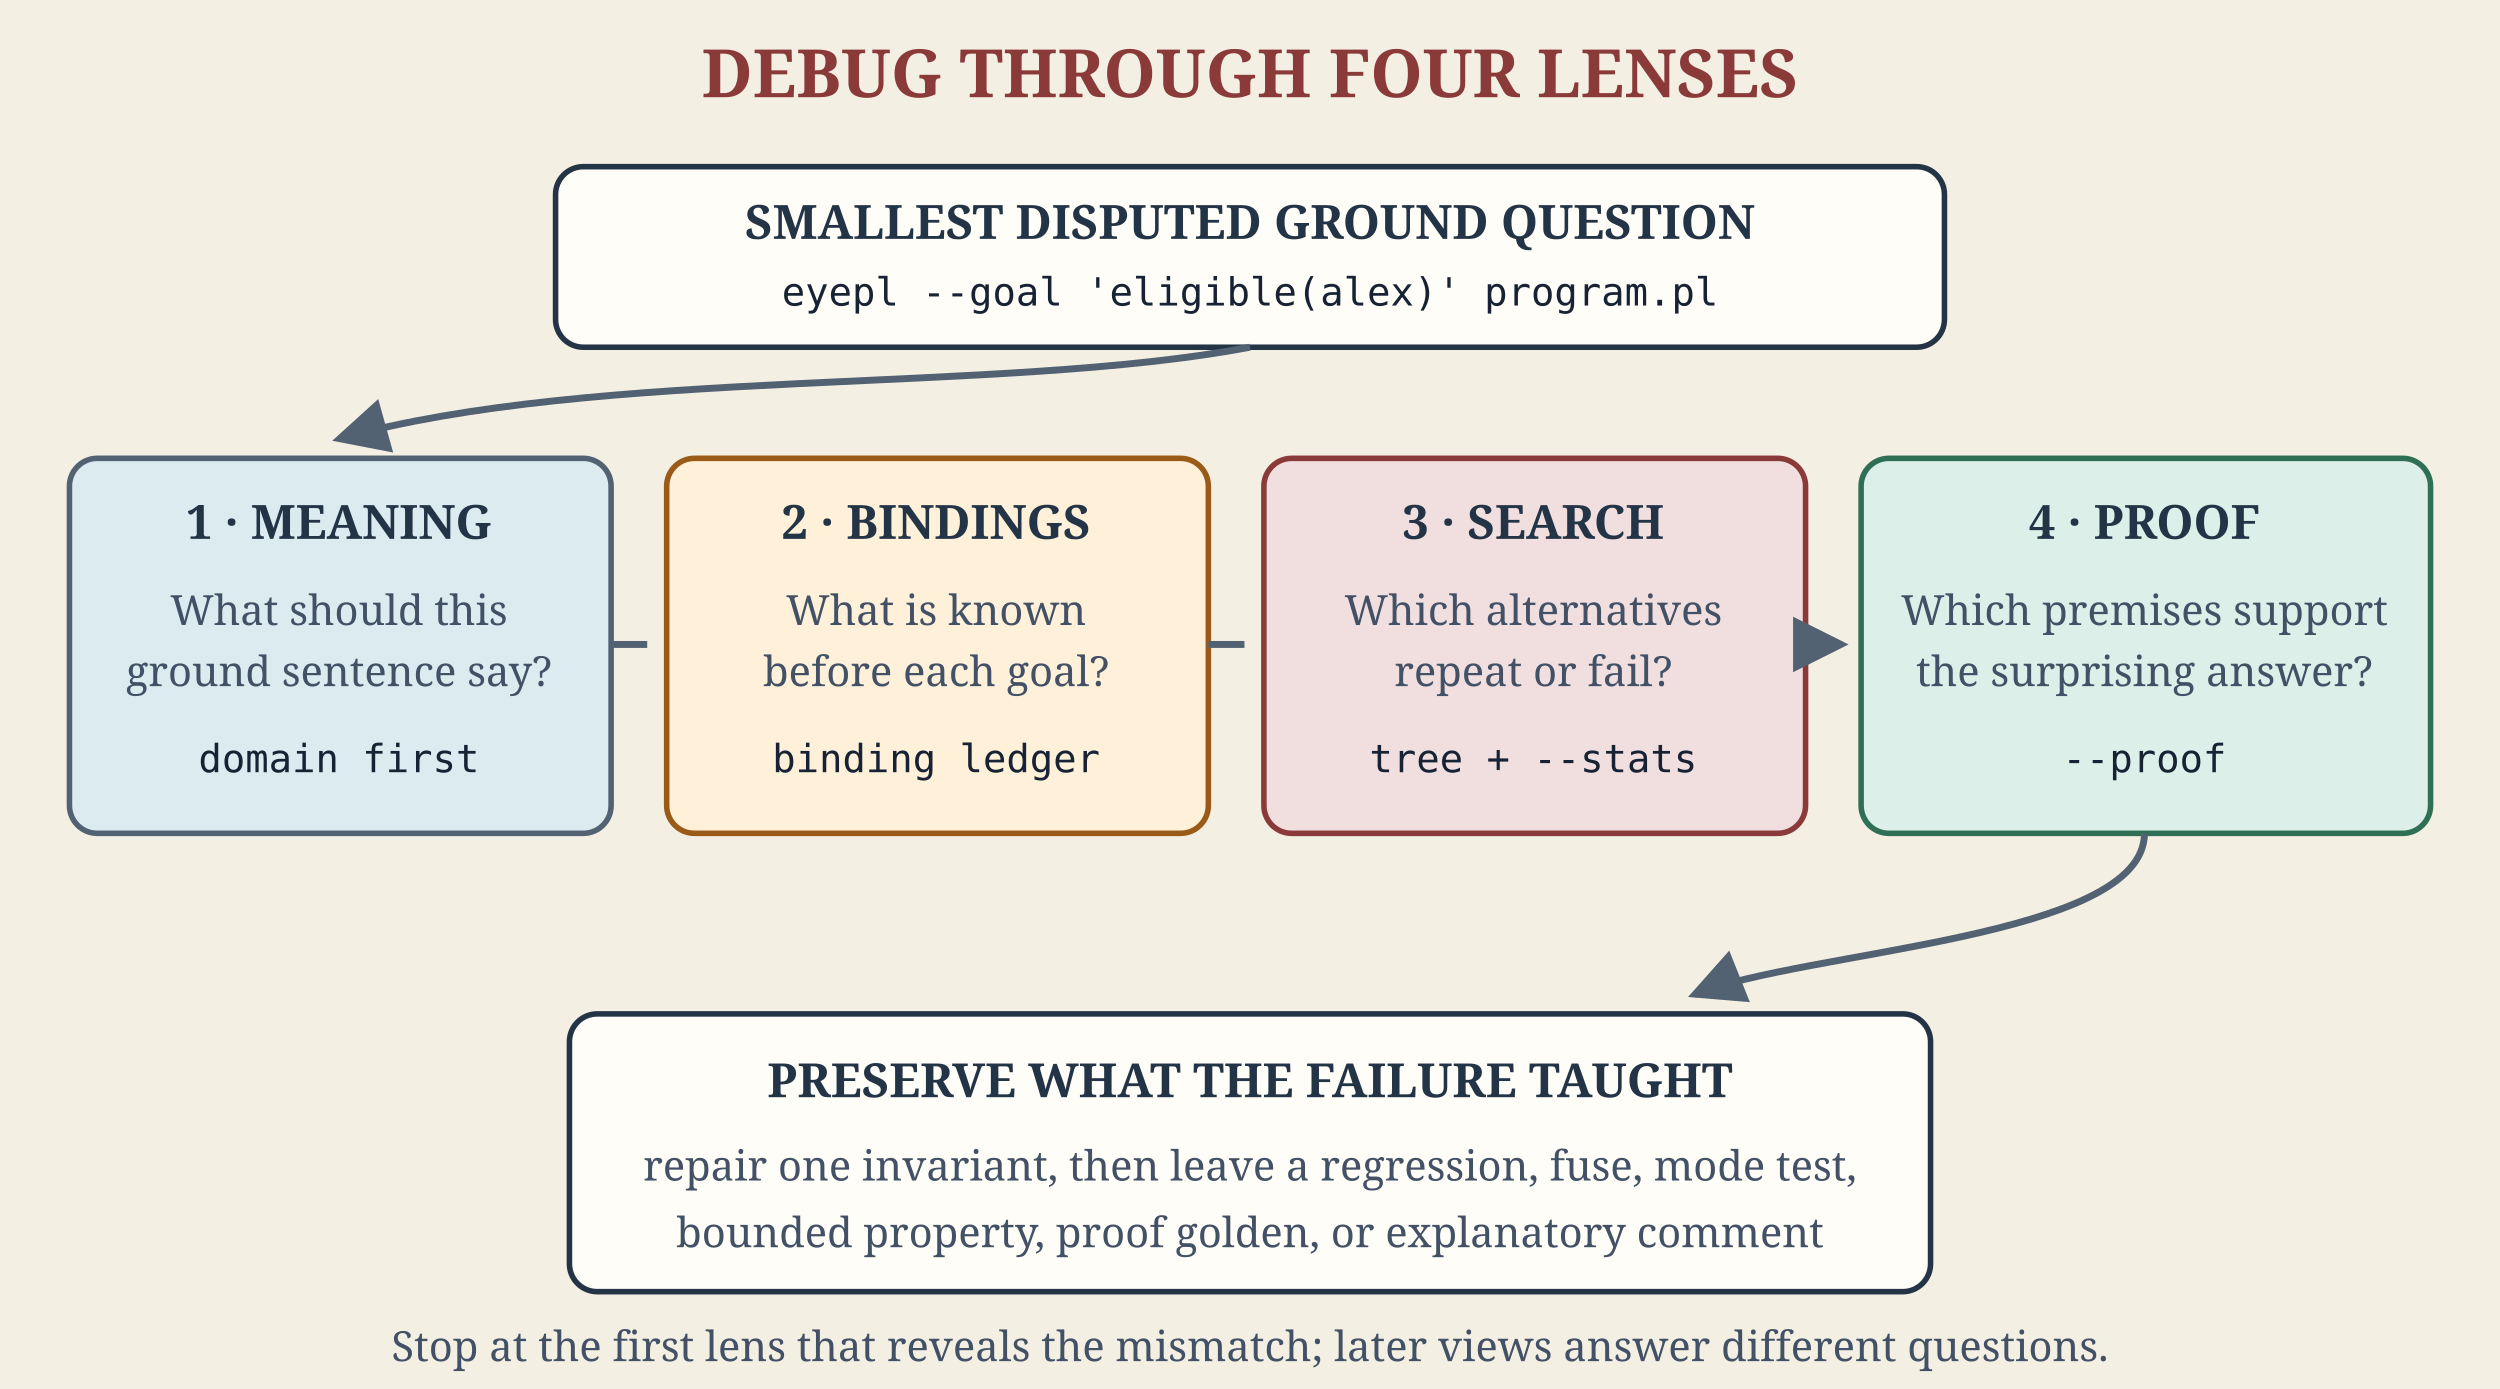
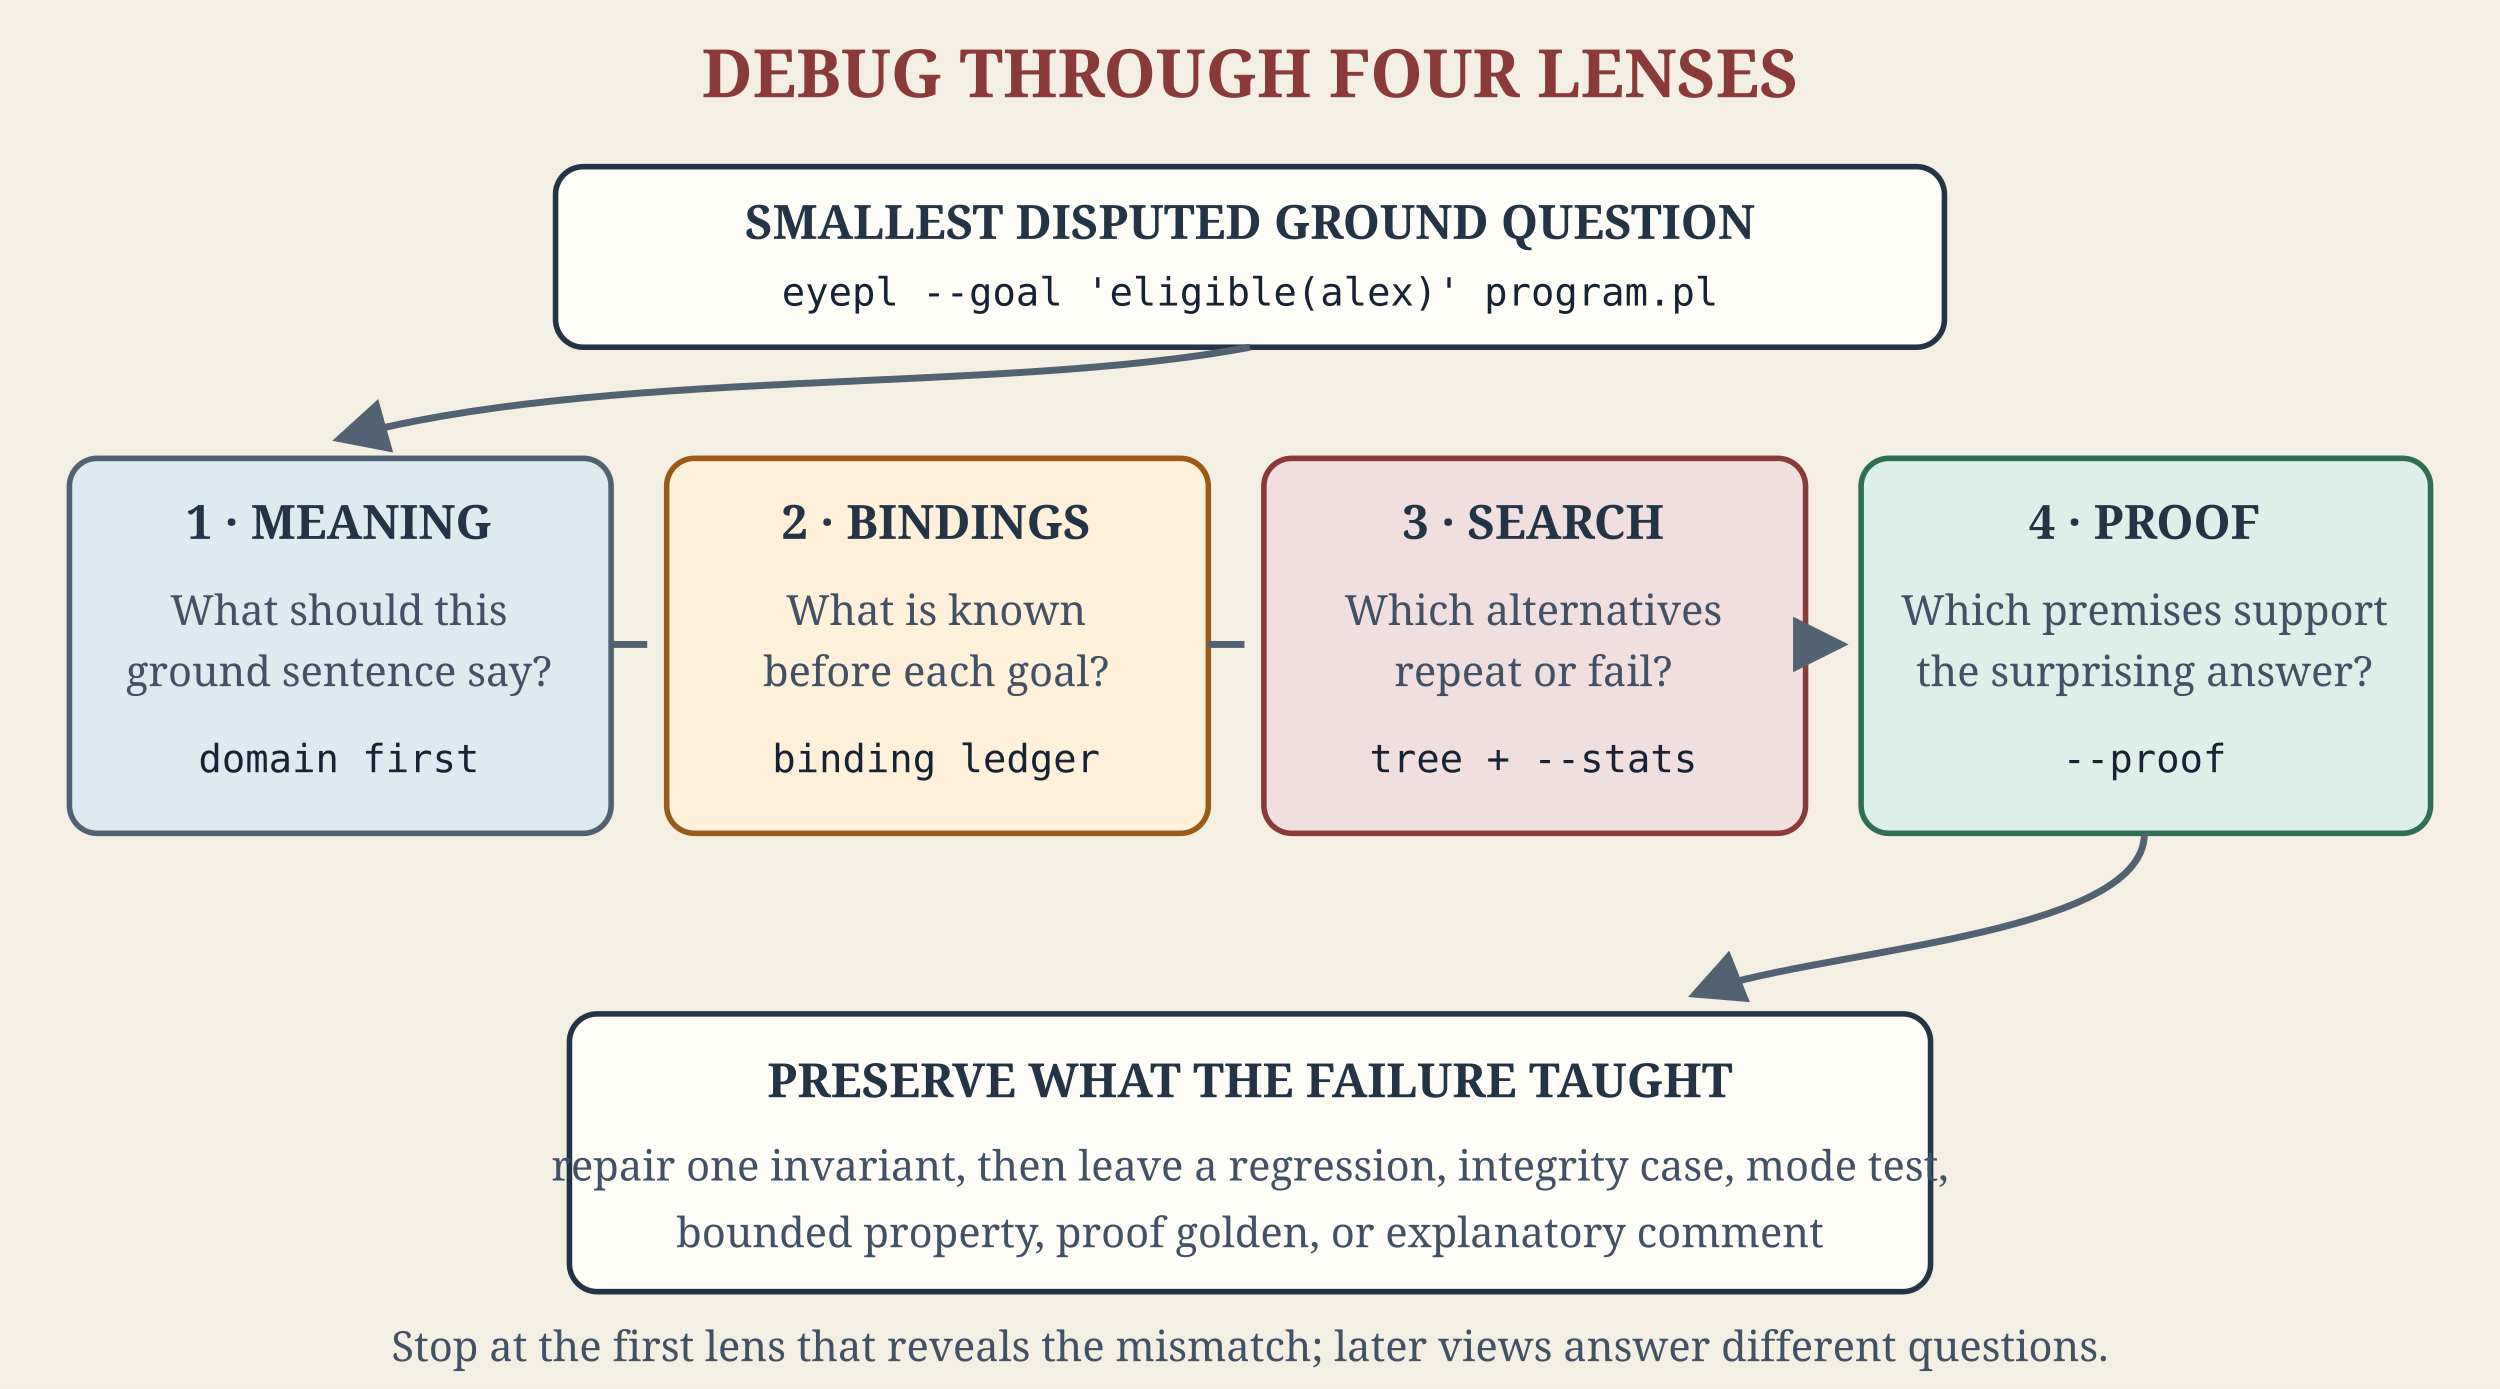
<svg xmlns="http://www.w3.org/2000/svg" width="900" height="500" viewBox="0 0 900 500" role="img" aria-labelledby="title desc">
  <defs>
    <style>
      .paper{fill:#fffdf7;stroke:#243447;stroke-width:2}.green{fill:#dcefe8;stroke:#2f6f55;stroke-width:2}
      .gold{fill:#fff0d9;stroke:#9a5b18;stroke-width:2}.rose{fill:#f1dfdf;stroke:#8b3a3a;stroke-width:2}
      .blue{fill:#dcebf0;stroke:#526273;stroke-width:2}.title{fill:#8b3a3a;font:bold 24px Georgia,serif}
      .label{fill:#243447;font:bold 17px Georgia,serif}.prose{fill:#435166;font:15px Georgia,serif}
      .code{fill:#172334;font:14px ui-monospace,SFMono-Regular,Consolas,monospace}.line{fill:none;stroke:#526273;stroke-width:2.5}
    </style>
    <marker id="arrow" markerWidth="8" markerHeight="8" refX="7" refY="4" orient="auto">
      <path d="M0 0L8 4L0 8Z" fill="#526273" />
    </marker>
  </defs>
  <rect width="900" height="500" fill="#f4efe3" />
  <text class="title" x="450" y="35" text-anchor="middle">DEBUG THROUGH FOUR LENSES</text>
  <rect class="paper" x="200" y="60" width="500" height="65" rx="10" />
  <text class="label" x="450" y="86" text-anchor="middle">SMALLEST DISPUTED GROUND QUESTION</text>
  <text class="code" x="450" y="110" text-anchor="middle">eyepl --goal 'eligible(alex)' program.pl</text>
  <path class="line" marker-end="url(#arrow)" d="M450 125C360 142 215 132 122 158" />
  <rect class="blue" x="25" y="165" width="195" height="135" rx="10" />
  <text class="label" x="122" y="194" text-anchor="middle">1 · MEANING</text>
  <text class="prose" x="122" y="225" text-anchor="middle">What should this</text>
  <text class="prose" x="122" y="247" text-anchor="middle">ground sentence say?</text>
  <text class="code" x="122" y="278" text-anchor="middle">domain first</text>
  <rect class="gold" x="240" y="165" width="195" height="135" rx="10" />
  <text class="label" x="337" y="194" text-anchor="middle">2 · BINDINGS</text>
  <text class="prose" x="337" y="225" text-anchor="middle">What is known</text>
  <text class="prose" x="337" y="247" text-anchor="middle">before each goal?</text>
  <text class="code" x="337" y="278" text-anchor="middle">binding ledger</text>
  <rect class="rose" x="455" y="165" width="195" height="135" rx="10" />
  <text class="label" x="552" y="194" text-anchor="middle">3 · SEARCH</text>
  <text class="prose" x="552" y="225" text-anchor="middle">Which alternatives</text>
  <text class="prose" x="552" y="247" text-anchor="middle">repeat or fail?</text>
  <text class="code" x="552" y="278" text-anchor="middle">tree + --stats</text>
  <rect class="green" x="670" y="165" width="205" height="135" rx="10" />
  <text class="label" x="772" y="194" text-anchor="middle">4 · PROOF</text>
  <text class="prose" x="772" y="225" text-anchor="middle">Which premises support</text>
  <text class="prose" x="772" y="247" text-anchor="middle">the surprising answer?</text>
  <text class="code" x="772" y="278" text-anchor="middle">--proof</text>
  <path class="line" marker-end="url(#arrow)" d="M220 232H233M435 232H448M650 232H663" />
  <path class="line" marker-end="url(#arrow)" d="M772 300C772 338 650 342 610 358" />
  <rect class="paper" x="205" y="365" width="490" height="100" rx="10" />
  <text class="label" x="450" y="395" text-anchor="middle">PRESERVE WHAT THE FAILURE TAUGHT</text>
-   <text class="prose" x="450" y="425" text-anchor="middle">repair one invariant, then leave a regression, fuse, mode test,</text>
+   <text class="prose" x="450" y="425" text-anchor="middle">repair one invariant, then leave a regression, integrity case, mode test,</text>
  <text class="prose" x="450" y="449" text-anchor="middle">bounded property, proof golden, or explanatory comment</text>
  <text class="prose" x="450" y="490" text-anchor="middle">Stop at the first lens that reveals the mismatch; later views answer different questions.</text>
</svg>
